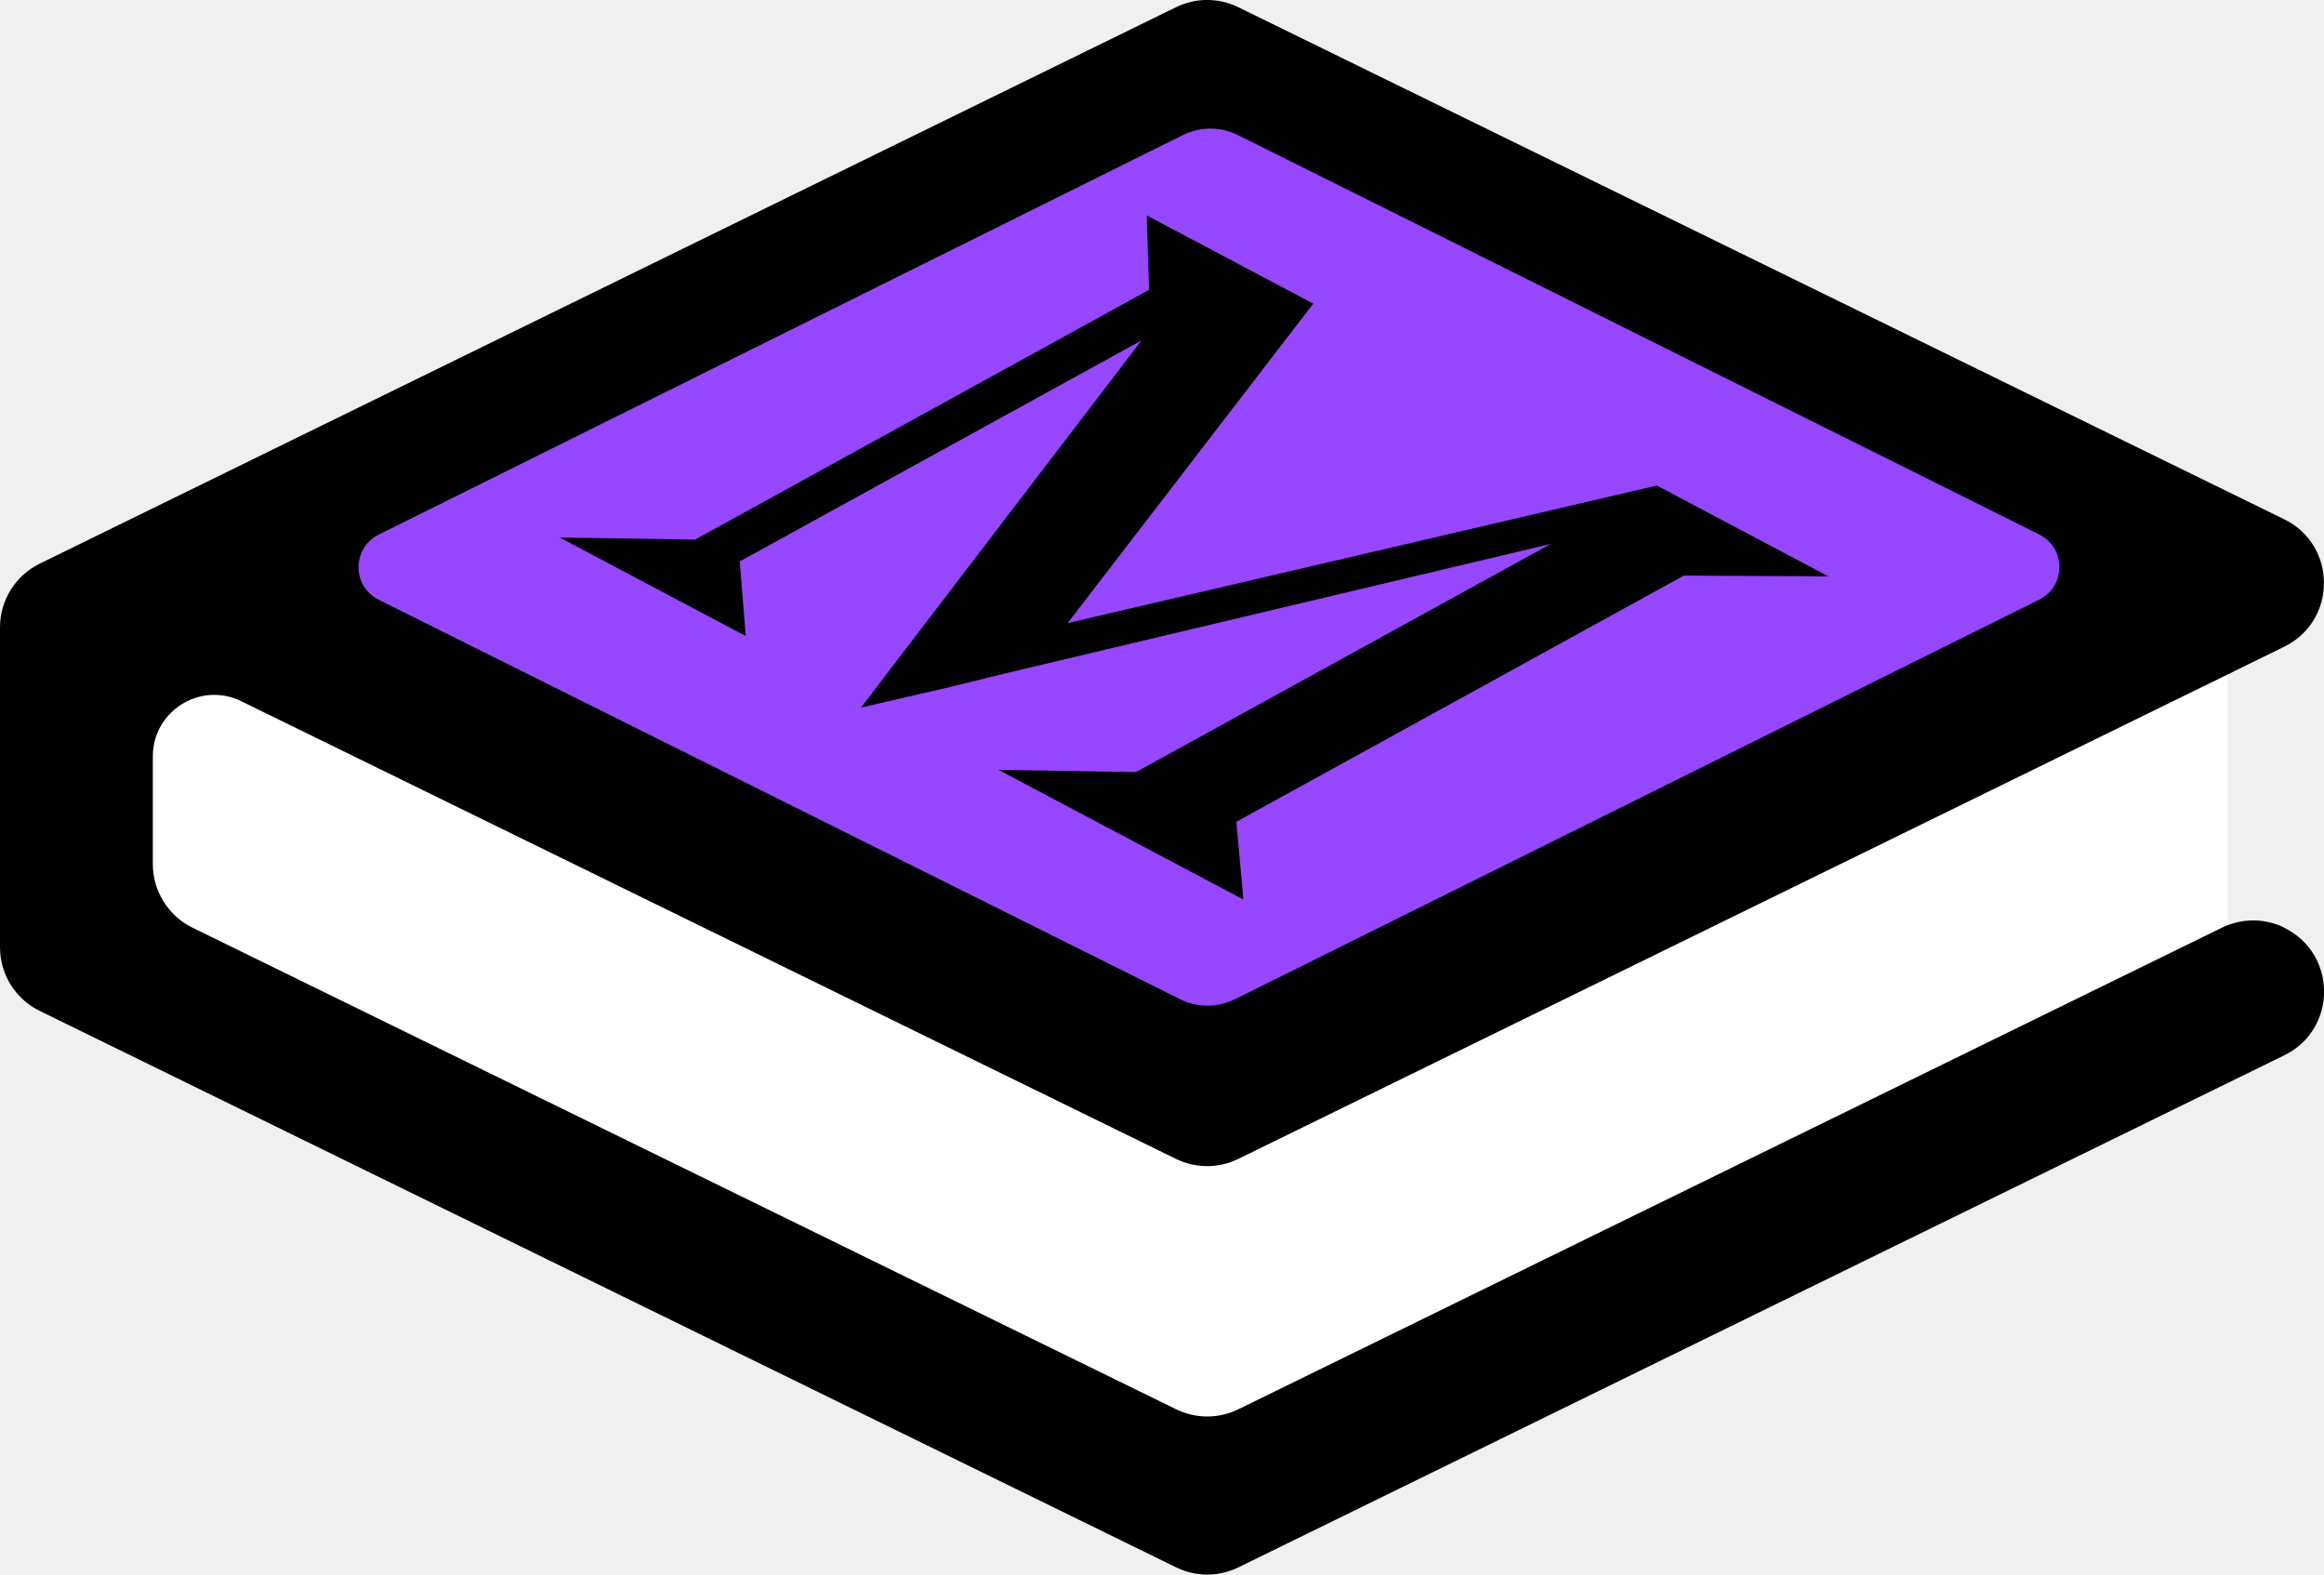
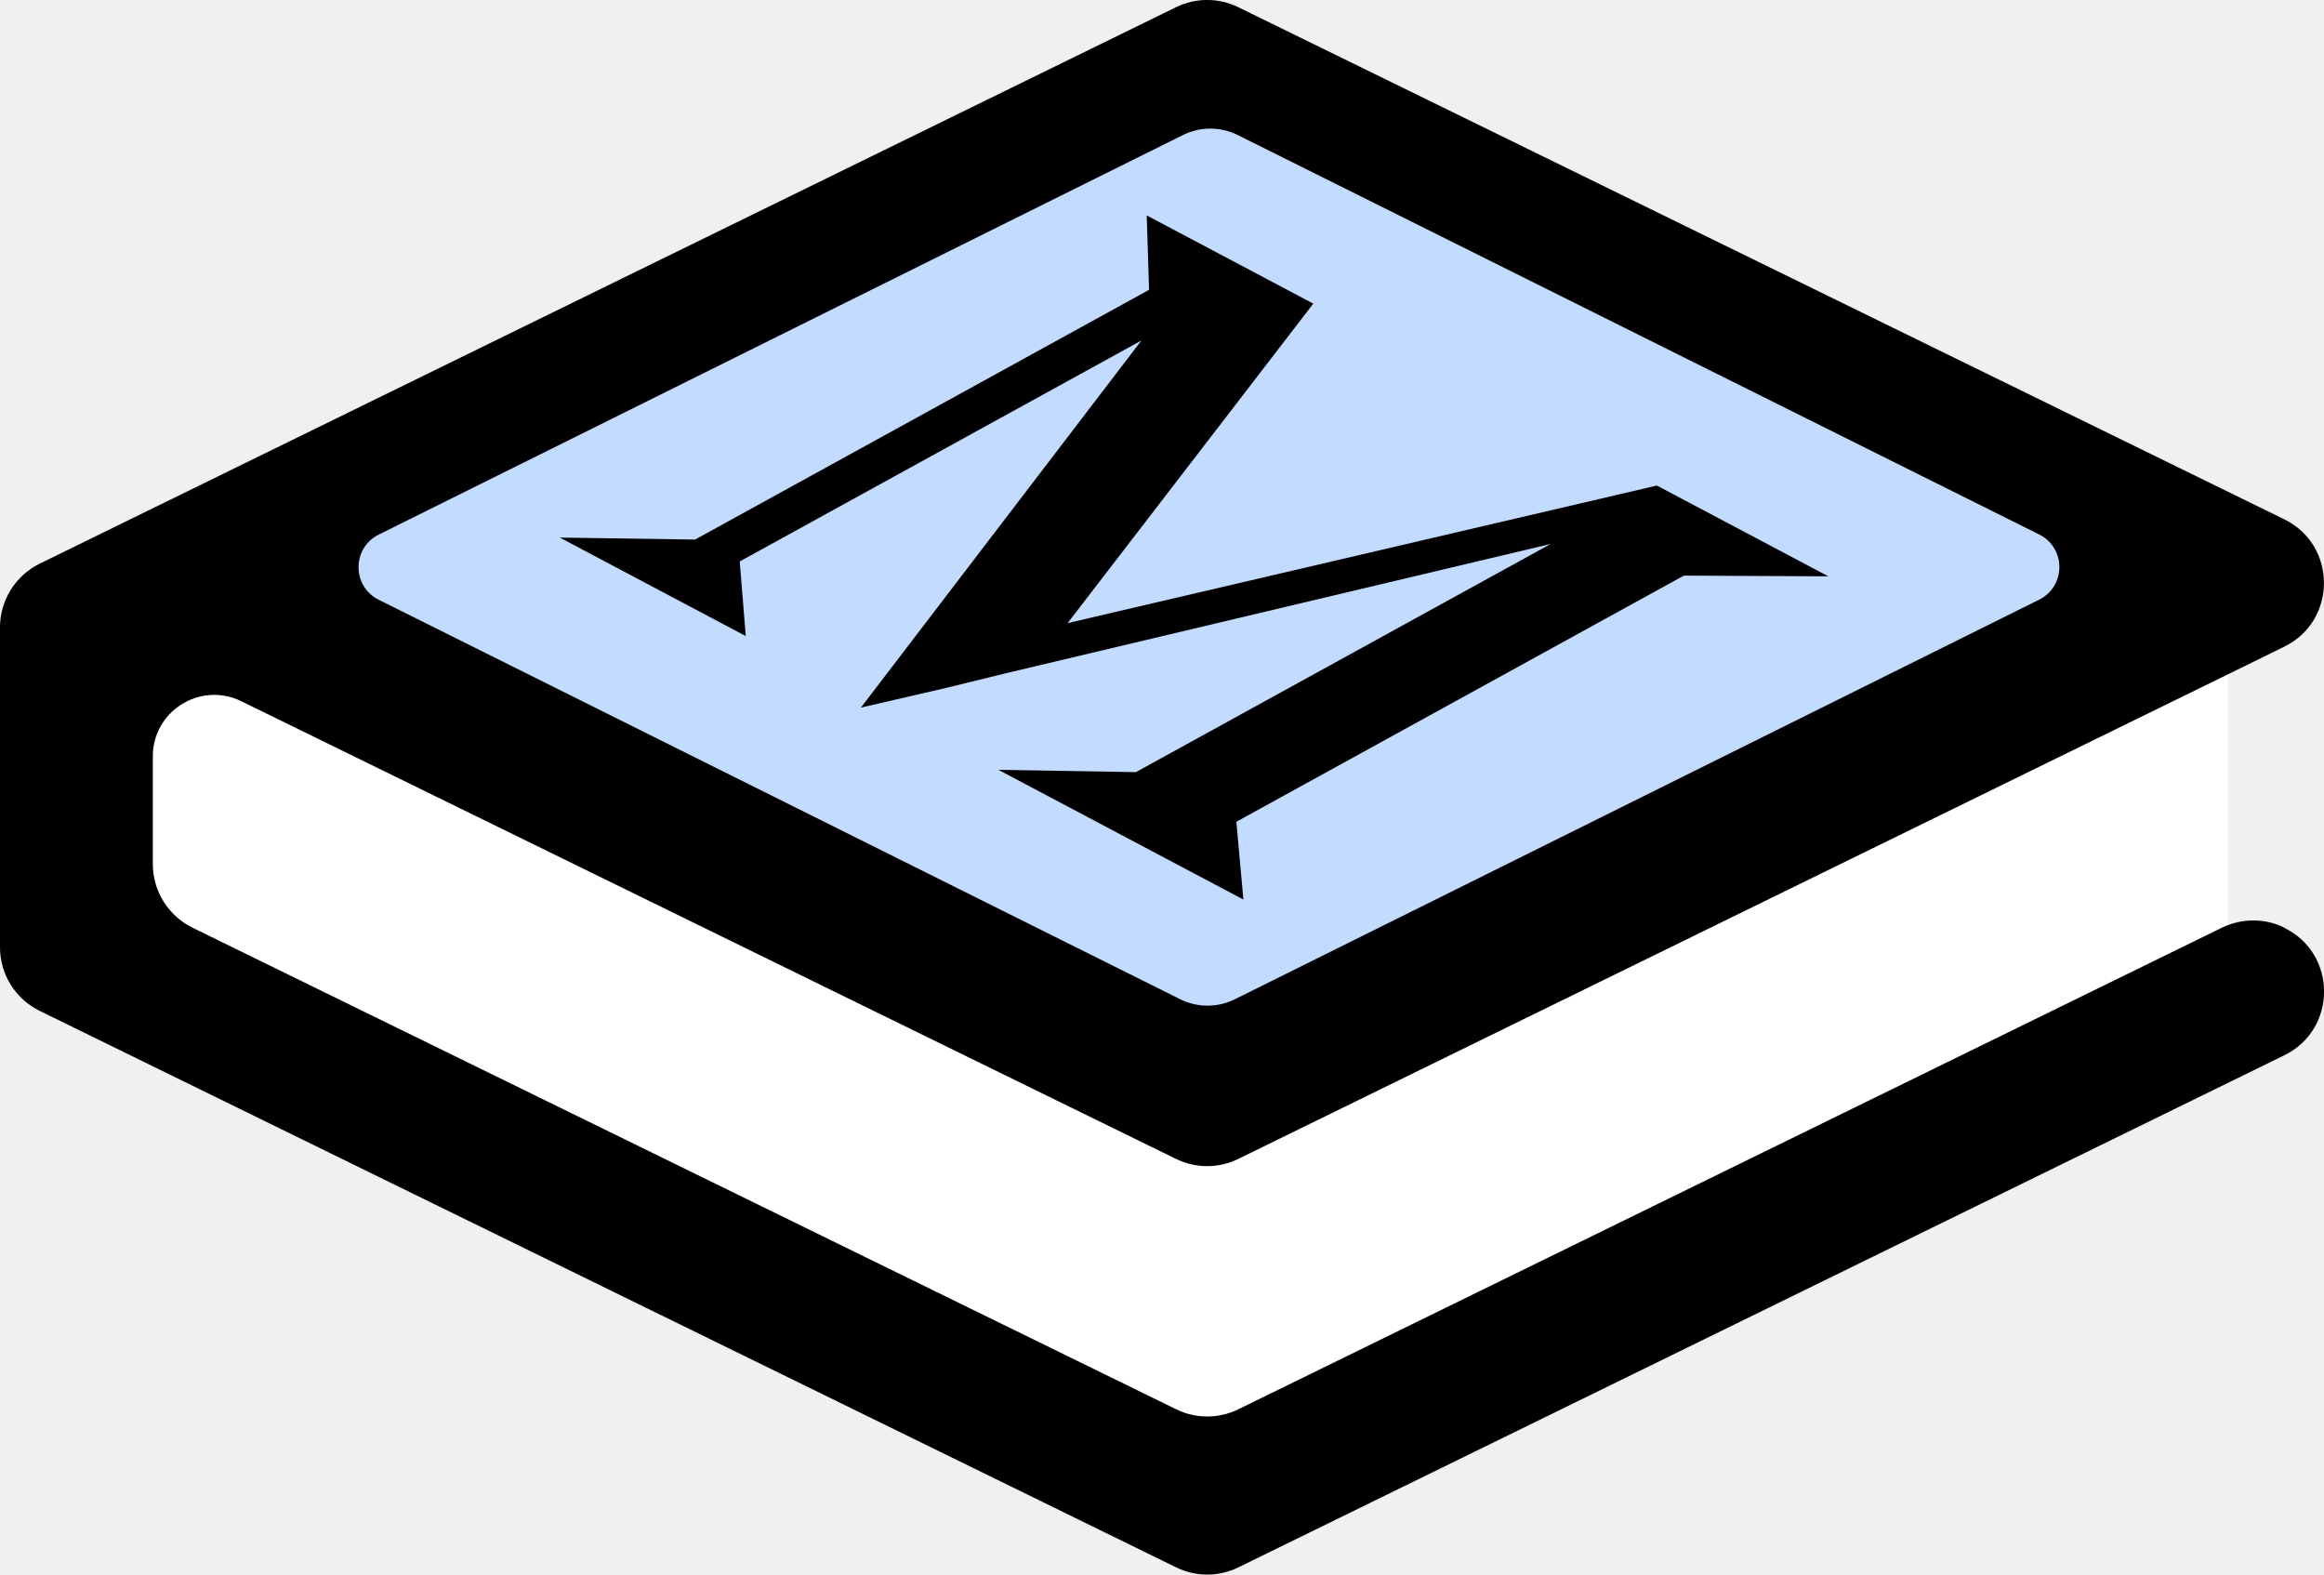
<svg xmlns="http://www.w3.org/2000/svg" viewBox="0 0 199.23 134.95">
  <defs>
    <style>
-         .cover { fill: #9747ff; }
+         .cover { fill: #c2dbff; }
        .pages { fill: #ffffff; }
        .edges { fill: #000000; }
        .logo-text {
          font-family: 'Apple Color Emoji', 'Segoe UI Emoji', 'Noto Color Emoji', 'Android Emoji', 'EmojiSymbols', sans-serif;
          font-weight: normal;
          fill: #000000;
        }
      </style>
  </defs>
  <g>
    <path class="pages" d="M100.82,99.33L20.68,60.1c-3.5-1.71-7.58.83-7.58,4.73v9.23c0,2.32,1.32,4.44,3.41,5.46l84.31,41.27c1.69.83,3.66.83,5.35,0l84.32-41.28c.16-.08.33-.14.49-.21v-21.5l-84.81,41.52c-1.69.83-3.66.83-5.35,0Z" />
    <path class="edges" d="M195.83,79.51c-1.53-.75-3.28-.81-4.85-.21-.17.06-.33.13-.49.21l-84.32,41.28c-1.69.83-3.66.83-5.35,0L16.51,79.52c-2.08-1.02-3.41-3.14-3.41-5.46v-9.23c0-3.89,4.08-6.44,7.58-4.73l80.13,39.23c1.69.83,3.66.83,5.35,0l84.81-41.52,4.85-2.38c4.54-2.22,4.54-8.7,0-10.92L106.16.62c-1.69-.83-3.66-.83-5.35,0L3.41,48.31c-2.08,1.02-3.41,3.14-3.41,5.46v27.42c0,2.32,1.32,4.44,3.41,5.46l97.41,47.69c1.69.83,3.66.83,5.35,0l89.66-43.89c4.54-2.22,4.54-8.7,0-10.92Z" />
  </g>
  <path class="cover" d="M101.18,85.65L32.47,51.41c-2.31-1.15-2.31-4.44,0-5.59L101.42,11.57c1.47-.73,3.21-.73,4.68,0l68.71,34.24c2.31,1.15,2.31,4.44,0,5.59l-68.95,34.25c-1.47.73-3.21.73-4.68,0Z" />
  <g>
    <g transform="matrix(0.85, 0.45, -1, 0.55, 102, 48)">
      <g transform="translate(-35.525, 24.71)">
        <path d="M45.29 0L70 0L62.37-5.88L62.37-44.24L69.86-50.26L52.57-50.26L35.14-14.56L17.92-50.26L1.12-50.26L8.19-44.45L8.19-5.53L1.05 0L19.81 0L12.53-5.67L12.53-40.11L32.41 0.84L34.93-4.27L36.75-8.19L52.57-41.16L52.57-5.60Z" />
      </g>
    </g>
  </g>
</svg>
